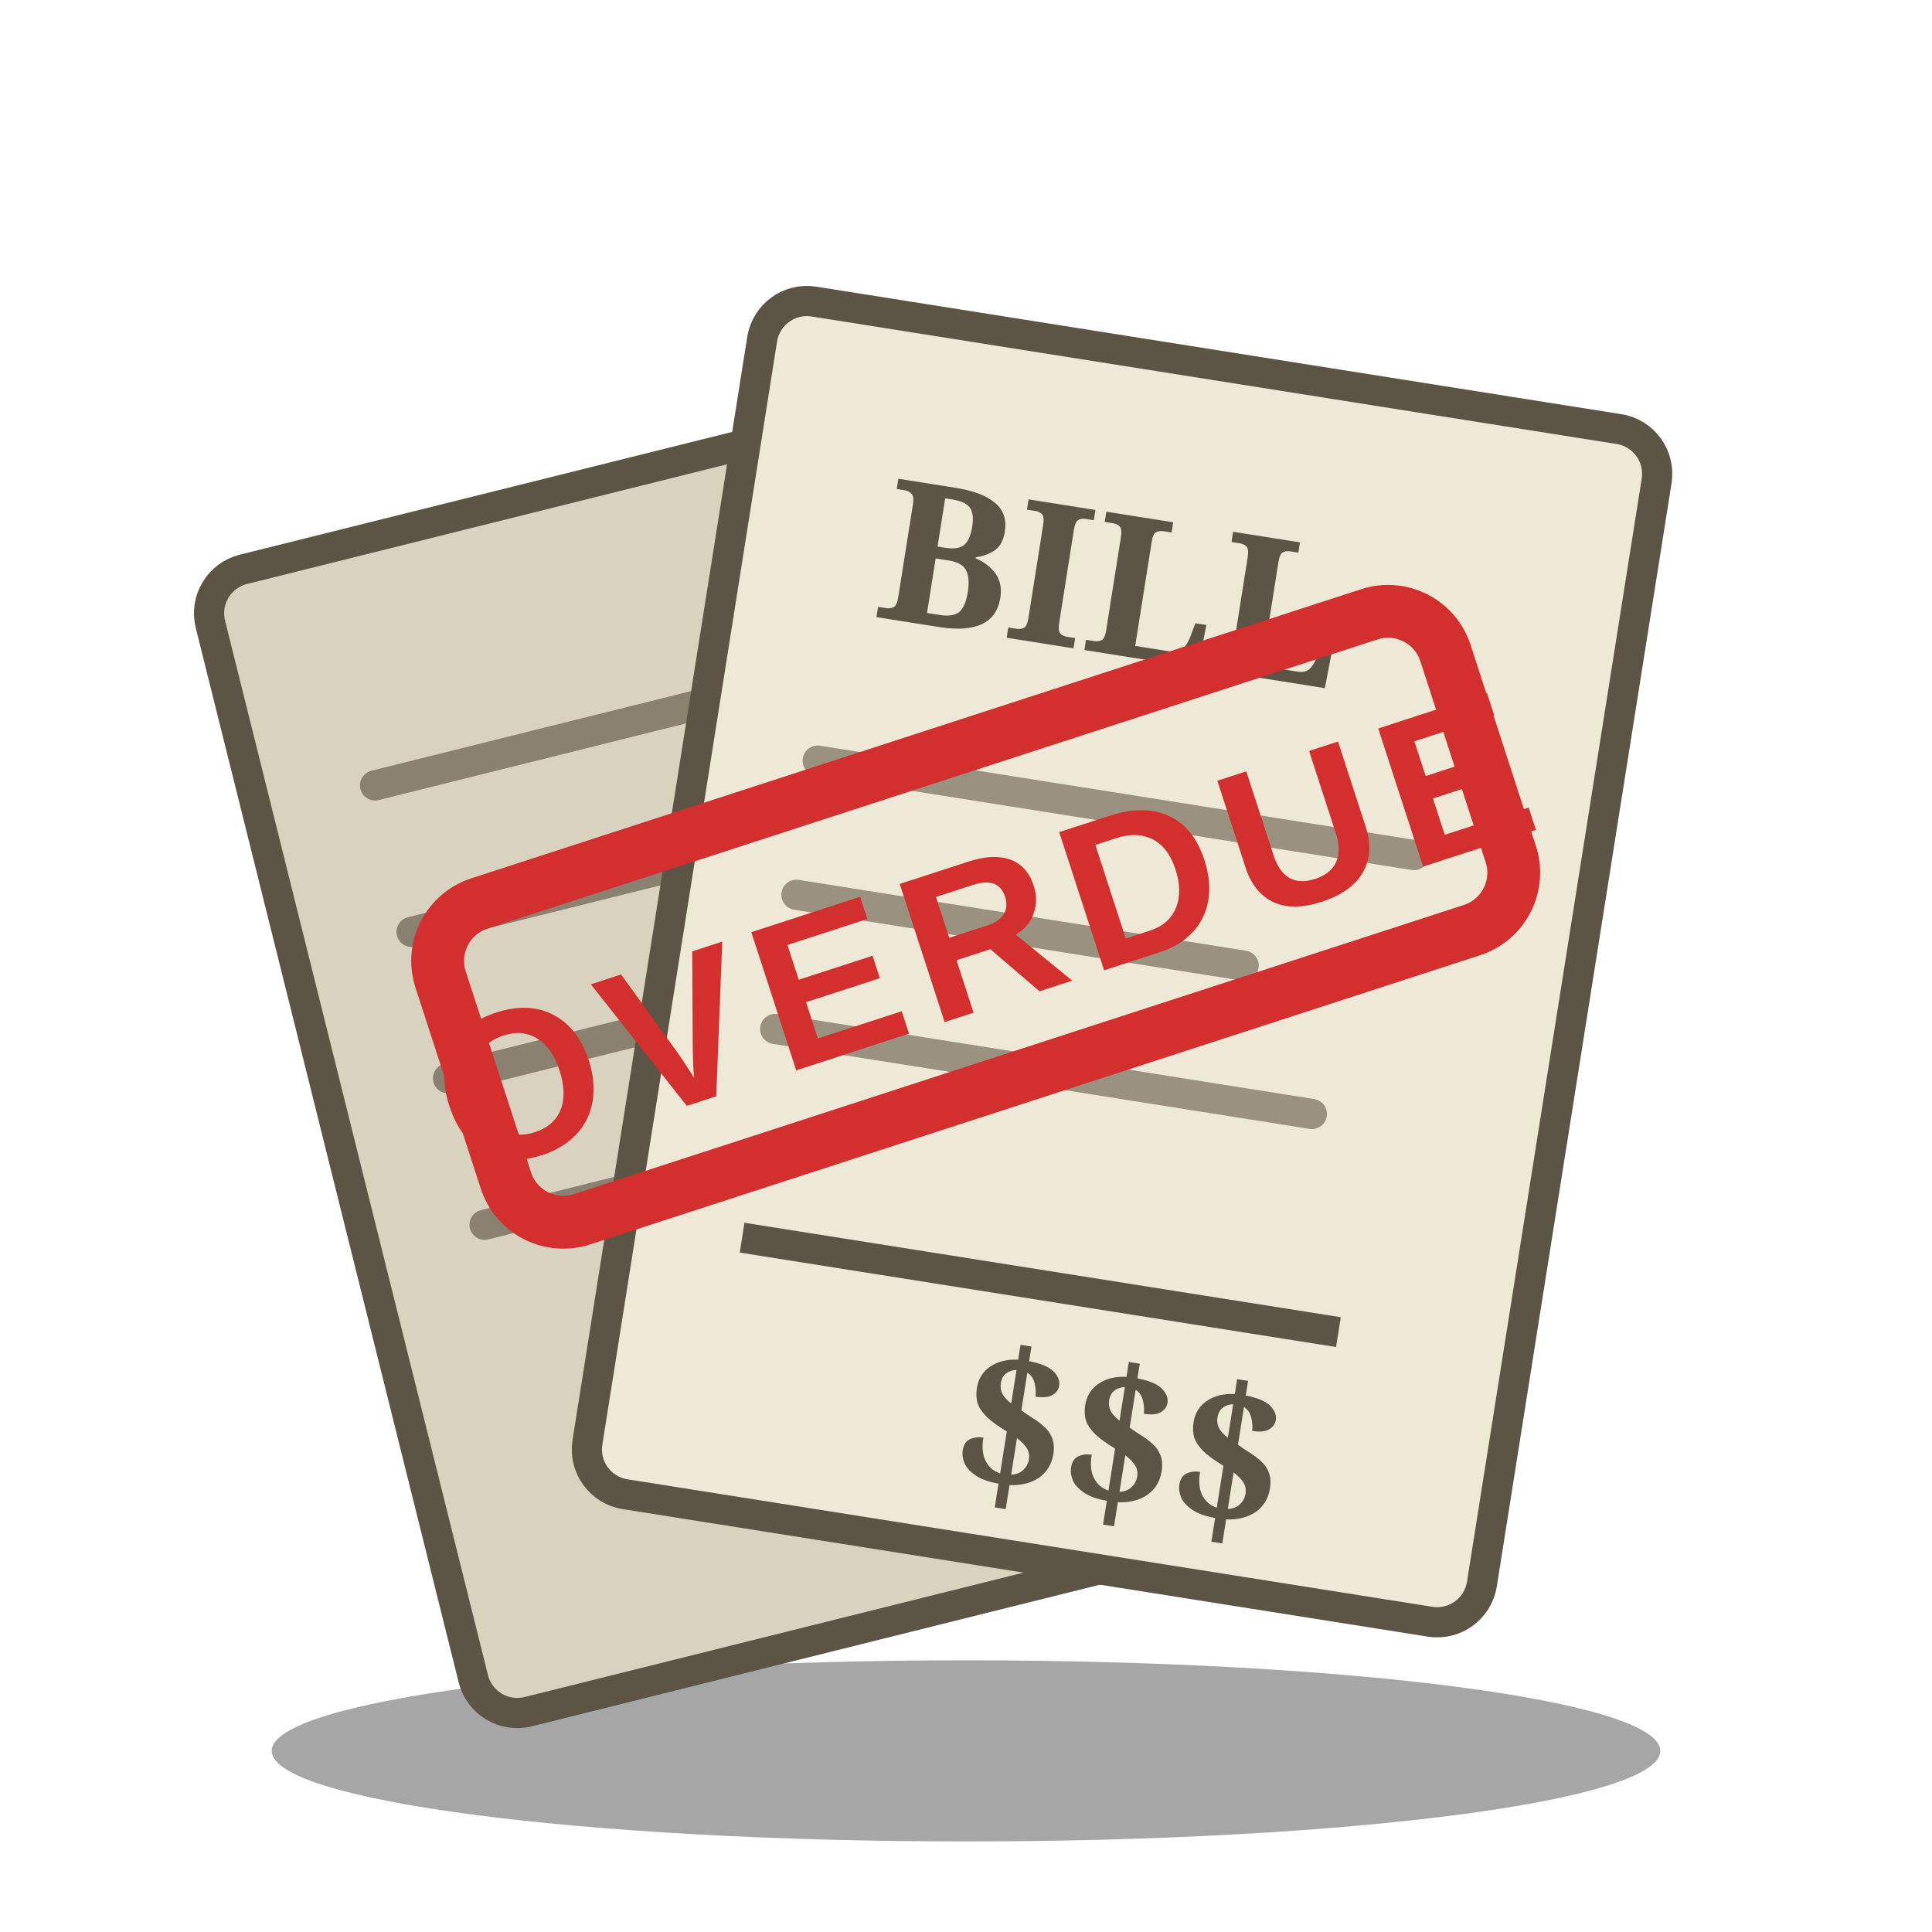
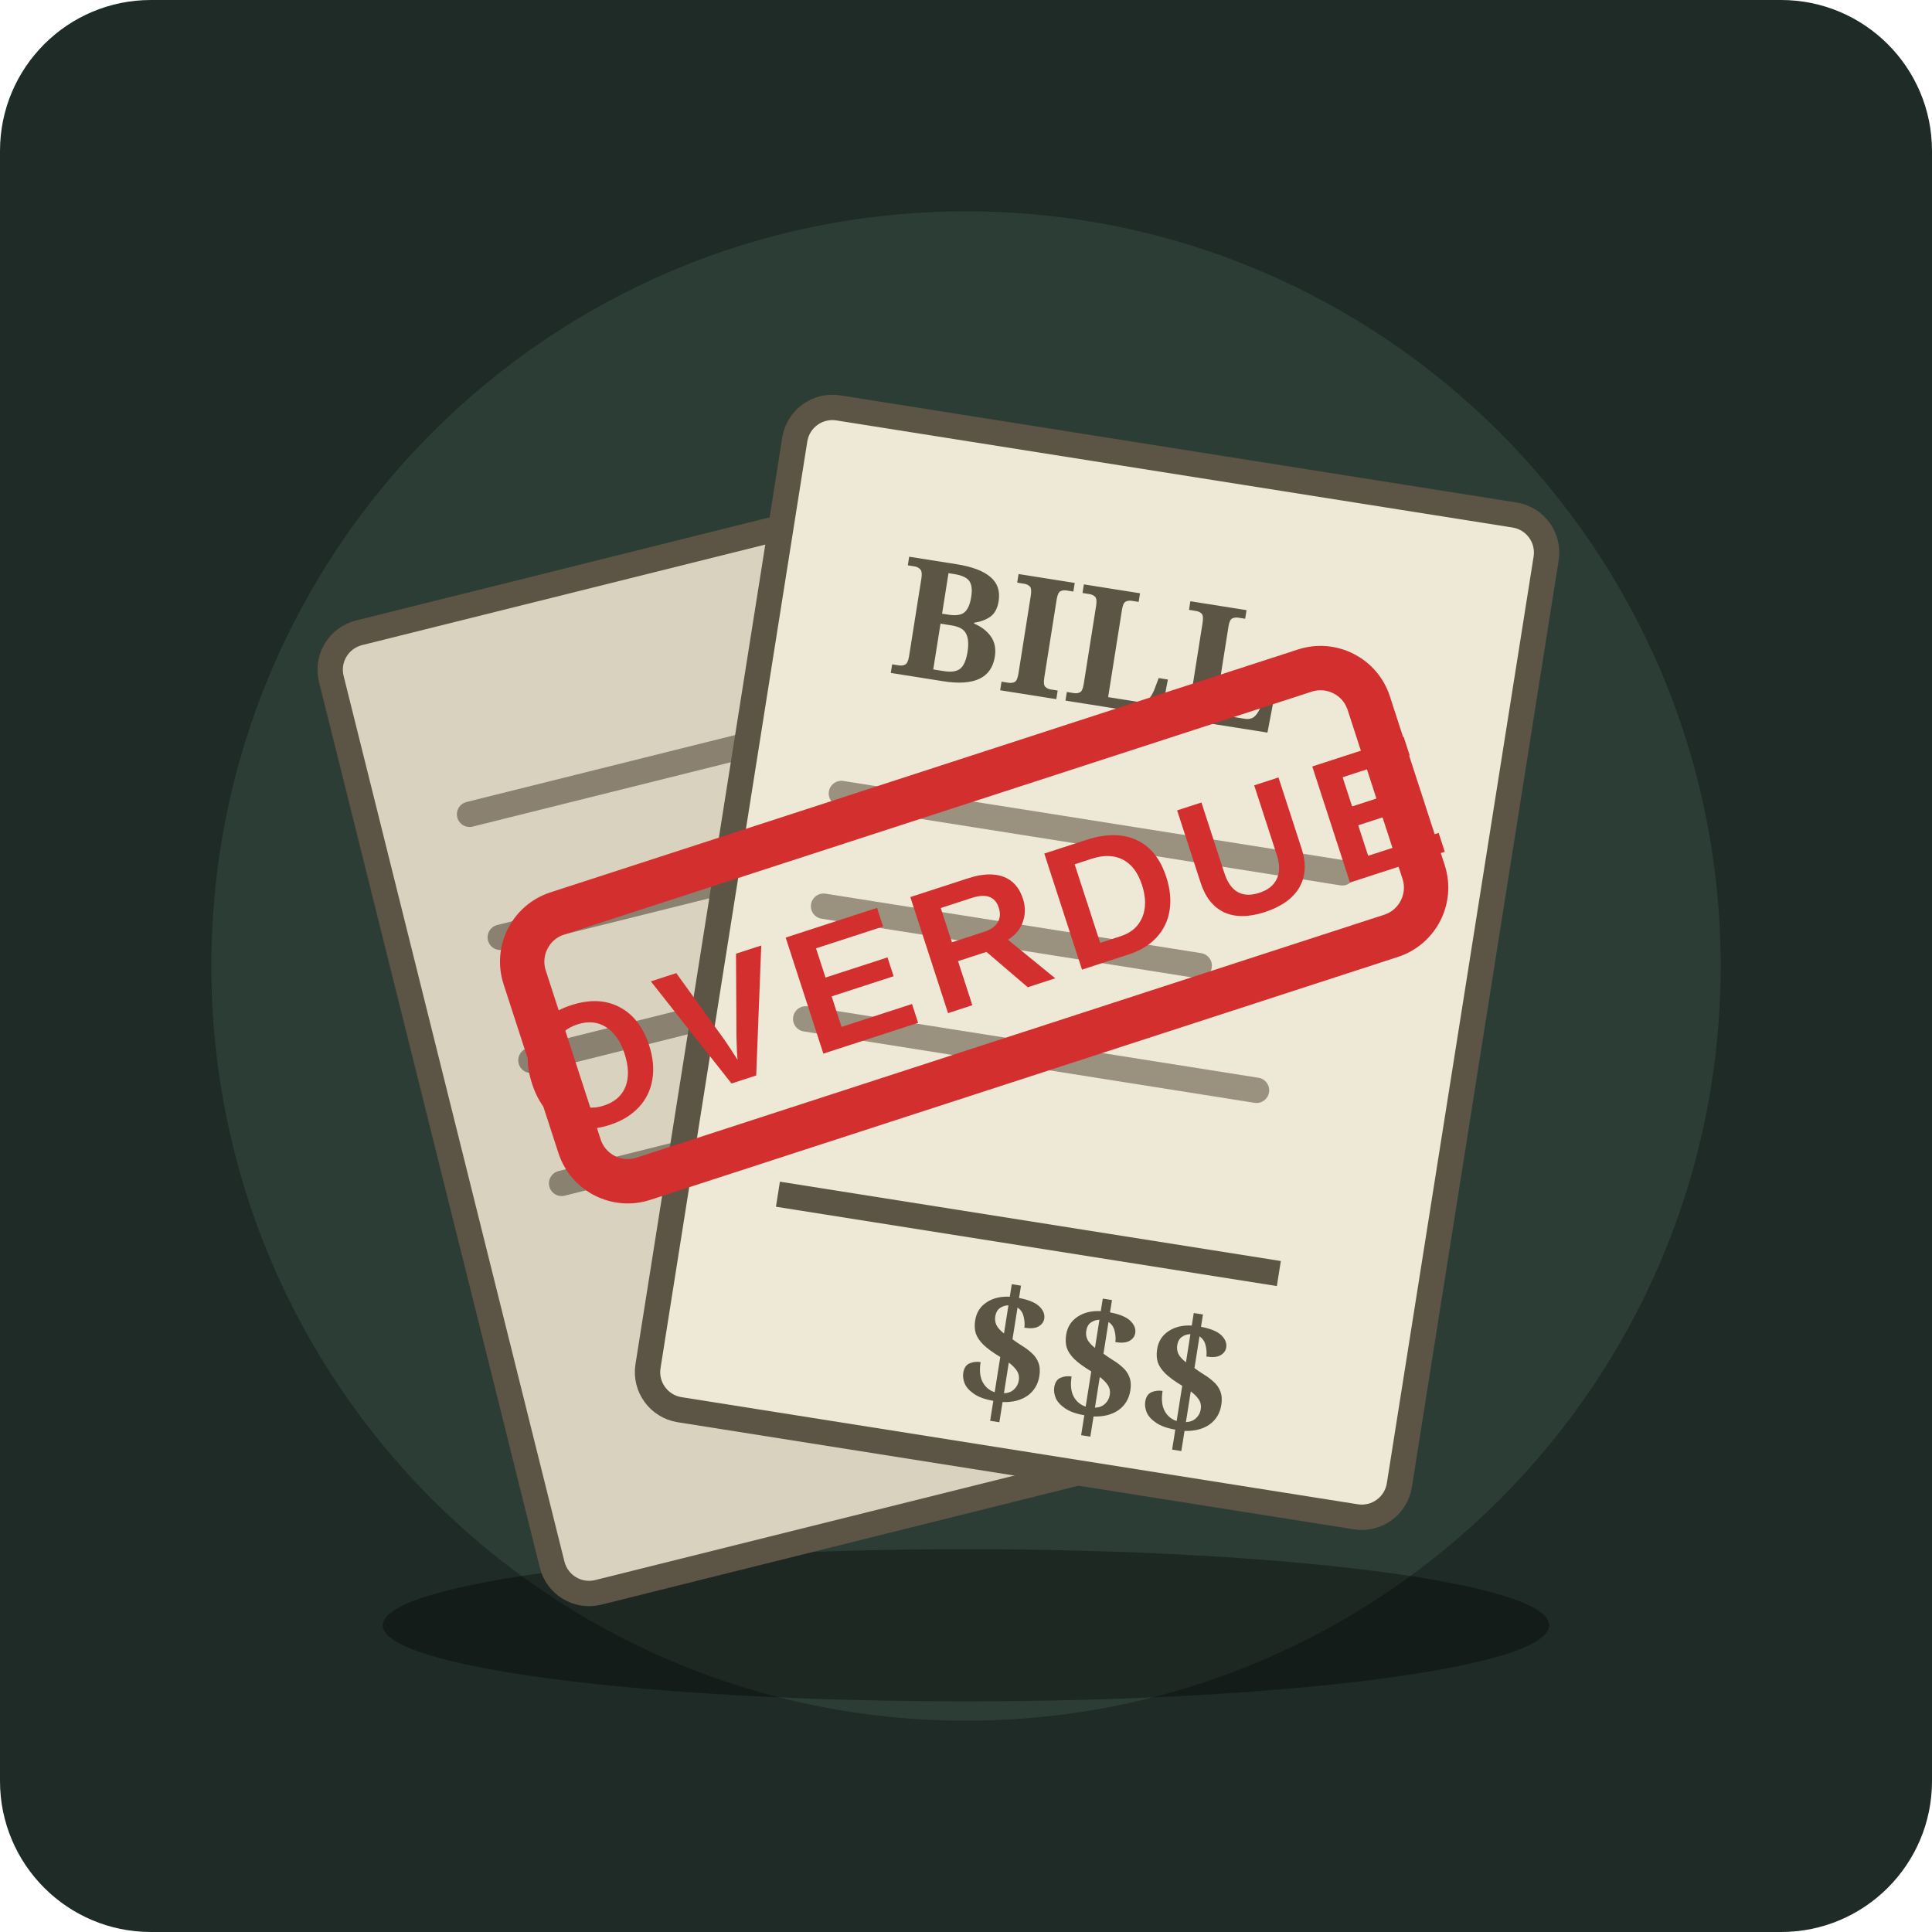
<svg xmlns="http://www.w3.org/2000/svg" viewBox="0 0 128 128" width="128" height="128">
-   <ellipse cx="64" cy="116" rx="46" ry="6" fill="#000" opacity=".35" />
-   <g transform="rotate(-14 52 70)">
-     <rect x="22" y="30" width="60" height="78" rx="3" fill="#d9d2bf" stroke="#5c5444" stroke-width="2" />
-     <g stroke="#8a8170" stroke-width="2" stroke-linecap="round">
-       <path d="M30 46h40M30 56h32M30 66h38M30 76h26" />
+   <rect width="128" height="128" rx="10" fill="#1e2b26" />
+   <circle cx="64" cy="64" r="50" fill="#2c3d35" />
+   <g transform="translate(64 64) scale(.84) translate(-64 -64)">
+     <ellipse cx="64" cy="116" rx="46" ry="6" fill="#000" opacity=".35" />
+     <g transform="rotate(-14 52 70)">
+       <rect x="22" y="30" width="60" height="78" rx="3" fill="#d9d2bf" stroke="#5c5444" stroke-width="2" />
+       <g stroke="#8a8170" stroke-width="2" stroke-linecap="round">
+         <path d="M30 46h40M30 56h32M30 66h38M30 76h26" />
+       </g>
+     </g>
+     <g transform="rotate(9 76 66)">
+       <rect x="44" y="24" width="60" height="80" rx="3" fill="#eee8d6" stroke="#5c5444" stroke-width="2" />
+       <text x="54" y="44" font-family="Georgia, serif" font-size="13" font-weight="bold" fill="#5c5444">BILL</text>
+       <g stroke="#9a917f" stroke-width="2" stroke-linecap="round">
+         <path d="M52 54h40M52 63h30M52 72h36" />
+       </g>
+       <path d="M52 86h40" stroke="#5c5444" stroke-width="2" />
+       <text x="68" y="100" font-family="Georgia, serif" font-size="13" font-weight="bold" fill="#5c5444">$$$</text>
+     </g>
+     <g transform="rotate(-18 64 62)">
+       <rect x="30" y="50" width="70" height="22" rx="4" fill="none" stroke="#d32f2f" stroke-width="3.5" />
+       <text x="65" y="67" text-anchor="middle" font-family="Arial, sans-serif" font-size="14" font-weight="bold" fill="#d32f2f" letter-spacing="1">OVERDUE</text>
    </g>
  </g>
-   <g transform="rotate(9 76 66)">
-     <rect x="44" y="24" width="60" height="80" rx="3" fill="#eee8d6" stroke="#5c5444" stroke-width="2" />
-     <text x="54" y="44" font-family="Georgia, serif" font-size="13" font-weight="bold" fill="#5c5444">BILL</text>
-     <g stroke="#9a917f" stroke-width="2" stroke-linecap="round">
-       <path d="M52 54h40M52 63h30M52 72h36" />
-     </g>
-     <path d="M52 86h40" stroke="#5c5444" stroke-width="2" />
-     <text x="68" y="100" font-family="Georgia, serif" font-size="13" font-weight="bold" fill="#5c5444">$$$</text>
-   </g>
-   <g transform="rotate(-18 64 62)">
-     <rect x="30" y="50" width="70" height="22" rx="4" fill="none" stroke="#d32f2f" stroke-width="3.5" />
-     <text x="65" y="67" text-anchor="middle" font-family="Arial, sans-serif" font-size="14" font-weight="bold" fill="#d32f2f" letter-spacing="1">OVERDUE</text>
-   </g>
</svg>
